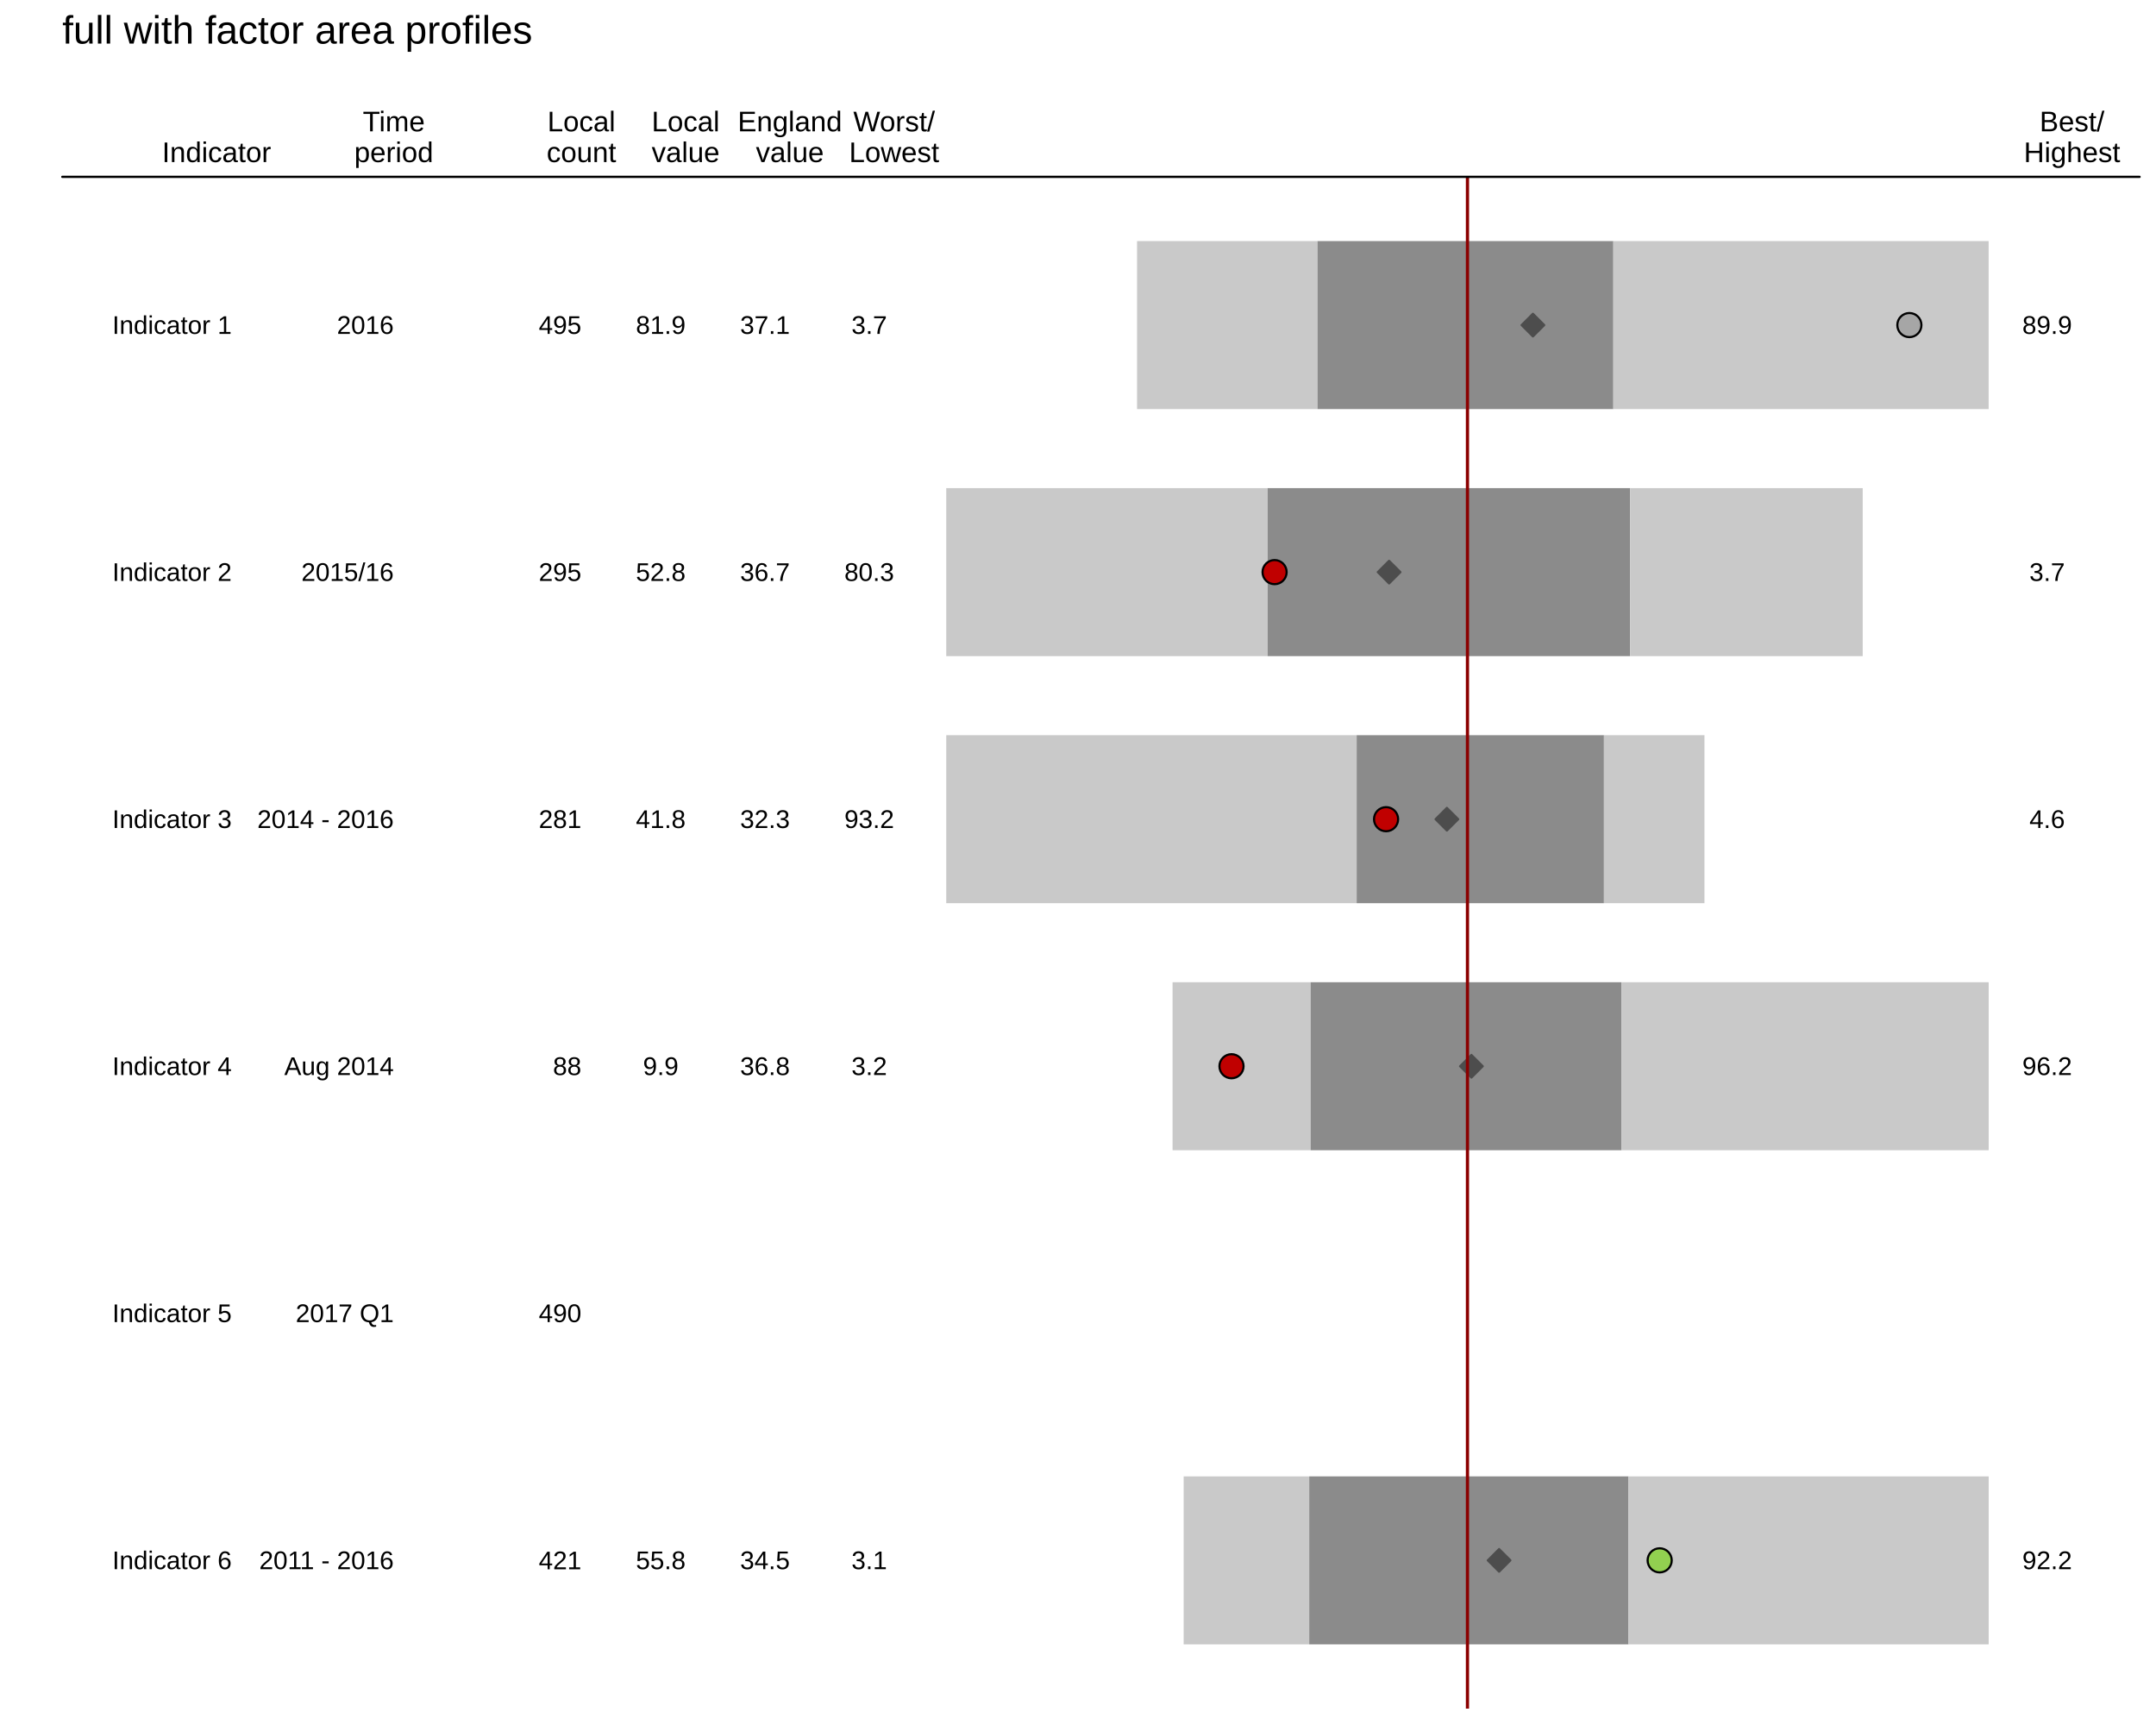
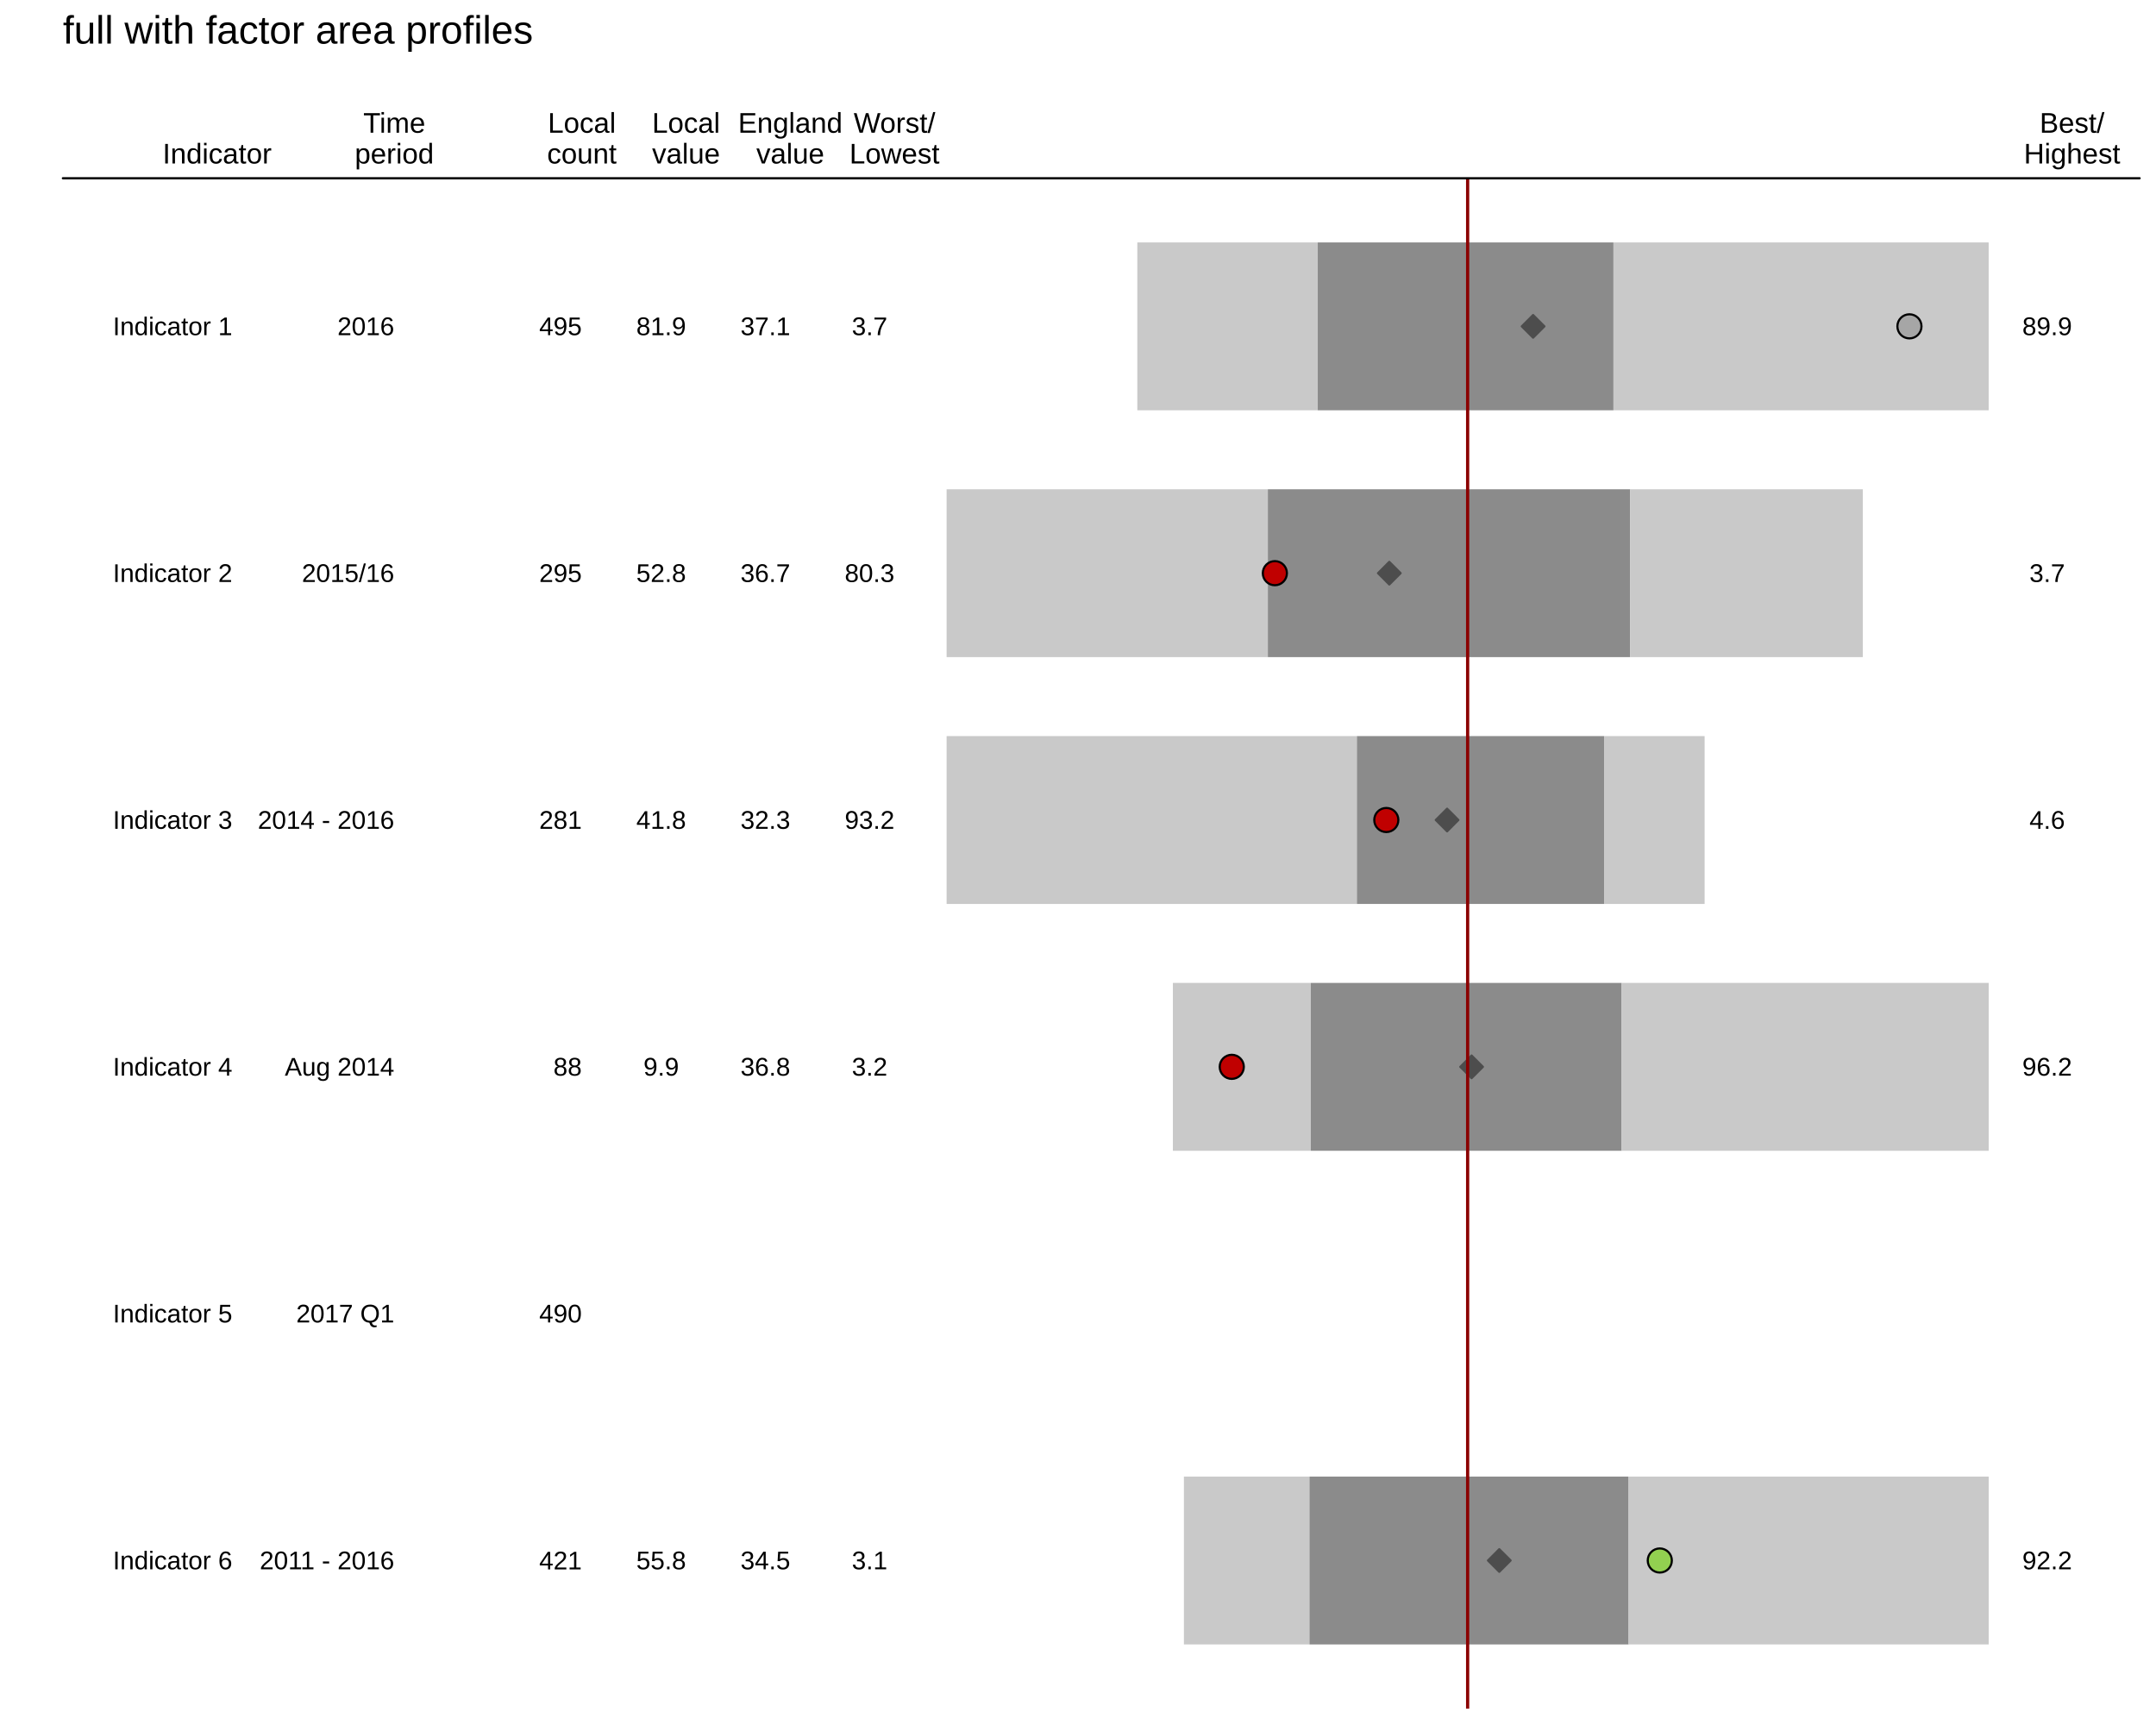
<svg xmlns="http://www.w3.org/2000/svg" viewBox="0 0 720.00 576.00">
  <defs>
    <style type="text/css">
    line, polyline, polygon, path, rect, circle {
      fill: none;
      stroke: #000000;
      stroke-linecap: round;
      stroke-linejoin: round;
      stroke-miterlimit: 10.00;
    }
  </style>
  </defs>
  <rect width="100%" height="100%" style="stroke: none; fill: #FFFFFF;" />
  <defs>
-     <clipPath id="cpMjAuODB8NzE0LjUyfDU3MC41Mnw1OS4wNQ==">
-       <rect x="20.80" y="59.05" width="693.72" height="511.47" />
+     <clipPath id="cpMjEuMDF8NzE0LjUyfDU3MC41Mnw1OS41Mg==">
+       <rect x="21.01" y="59.52" width="693.51" height="511.00" />
    </clipPath>
  </defs>
-   <rect x="316.00" y="492.98" width="79.28" height="56.10" style="stroke-width: 1.07; stroke: none; stroke-linecap: square; stroke-linejoin: miter; fill: #FFFFFF;" clip-path="url(#cpMjAuODB8NzE0LjUyfDU3MC41Mnw1OS4wNQ==)" />
-   <rect x="395.28" y="492.98" width="41.94" height="56.10" style="stroke-width: 1.07; stroke: none; stroke-linecap: square; stroke-linejoin: miter; fill: #C9C9C9;" clip-path="url(#cpMjAuODB8NzE0LjUyfDU3MC41Mnw1OS4wNQ==)" />
-   <rect x="437.22" y="492.98" width="106.61" height="56.10" style="stroke-width: 1.07; stroke: none; stroke-linecap: square; stroke-linejoin: miter; fill: #8B8B8B;" clip-path="url(#cpMjAuODB8NzE0LjUyfDU3MC41Mnw1OS4wNQ==)" />
-   <rect x="543.83" y="492.98" width="120.29" height="56.10" style="stroke-width: 1.07; stroke: none; stroke-linecap: square; stroke-linejoin: miter; fill: #C9C9C9;" clip-path="url(#cpMjAuODB8NzE0LjUyfDU3MC41Mnw1OS4wNQ==)" />
-   <rect x="316.00" y="327.98" width="75.58" height="56.10" style="stroke-width: 1.07; stroke: none; stroke-linecap: square; stroke-linejoin: miter; fill: #FFFFFF;" clip-path="url(#cpMjAuODB8NzE0LjUyfDU3MC41Mnw1OS4wNQ==)" />
-   <rect x="391.58" y="327.98" width="46.08" height="56.10" style="stroke-width: 1.07; stroke: none; stroke-linecap: square; stroke-linejoin: miter; fill: #C9C9C9;" clip-path="url(#cpMjAuODB8NzE0LjUyfDU3MC41Mnw1OS4wNQ==)" />
-   <rect x="437.67" y="327.98" width="103.84" height="56.10" style="stroke-width: 1.07; stroke: none; stroke-linecap: square; stroke-linejoin: miter; fill: #8B8B8B;" clip-path="url(#cpMjAuODB8NzE0LjUyfDU3MC41Mnw1OS4wNQ==)" />
-   <rect x="541.51" y="327.98" width="122.61" height="56.10" style="stroke-width: 1.07; stroke: none; stroke-linecap: square; stroke-linejoin: miter; fill: #C9C9C9;" clip-path="url(#cpMjAuODB8NzE0LjUyfDU3MC41Mnw1OS4wNQ==)" />
-   <rect x="316.00" y="245.49" width="0.00" height="56.10" style="stroke-width: 1.07; stroke: none; stroke-linecap: square; stroke-linejoin: miter; fill: #FFFFFF;" clip-path="url(#cpMjAuODB8NzE0LjUyfDU3MC41Mnw1OS4wNQ==)" />
-   <rect x="316.00" y="245.49" width="137.06" height="56.10" style="stroke-width: 1.07; stroke: none; stroke-linecap: square; stroke-linejoin: miter; fill: #C9C9C9;" clip-path="url(#cpMjAuODB8NzE0LjUyfDU3MC41Mnw1OS4wNQ==)" />
-   <rect x="453.06" y="245.49" width="82.58" height="56.10" style="stroke-width: 1.07; stroke: none; stroke-linecap: square; stroke-linejoin: miter; fill: #8B8B8B;" clip-path="url(#cpMjAuODB8NzE0LjUyfDU3MC41Mnw1OS4wNQ==)" />
-   <rect x="535.63" y="245.49" width="33.58" height="56.10" style="stroke-width: 1.07; stroke: none; stroke-linecap: square; stroke-linejoin: miter; fill: #C9C9C9;" clip-path="url(#cpMjAuODB8NzE0LjUyfDU3MC41Mnw1OS4wNQ==)" />
-   <rect x="316.00" y="162.99" width="0.00" height="56.10" style="stroke-width: 1.07; stroke: none; stroke-linecap: square; stroke-linejoin: miter; fill: #FFFFFF;" clip-path="url(#cpMjAuODB8NzE0LjUyfDU3MC41Mnw1OS4wNQ==)" />
-   <rect x="316.00" y="162.99" width="107.31" height="56.10" style="stroke-width: 1.07; stroke: none; stroke-linecap: square; stroke-linejoin: miter; fill: #C9C9C9;" clip-path="url(#cpMjAuODB8NzE0LjUyfDU3MC41Mnw1OS4wNQ==)" />
-   <rect x="423.32" y="162.99" width="121.06" height="56.10" style="stroke-width: 1.07; stroke: none; stroke-linecap: square; stroke-linejoin: miter; fill: #8B8B8B;" clip-path="url(#cpMjAuODB8NzE0LjUyfDU3MC41Mnw1OS4wNQ==)" />
-   <rect x="544.37" y="162.99" width="77.69" height="56.10" style="stroke-width: 1.07; stroke: none; stroke-linecap: square; stroke-linejoin: miter; fill: #C9C9C9;" clip-path="url(#cpMjAuODB8NzE0LjUyfDU3MC41Mnw1OS4wNQ==)" />
-   <rect x="316.00" y="80.50" width="63.71" height="56.10" style="stroke-width: 1.07; stroke: none; stroke-linecap: square; stroke-linejoin: miter; fill: #FFFFFF;" clip-path="url(#cpMjAuODB8NzE0LjUyfDU3MC41Mnw1OS4wNQ==)" />
-   <rect x="379.72" y="80.50" width="60.27" height="56.10" style="stroke-width: 1.07; stroke: none; stroke-linecap: square; stroke-linejoin: miter; fill: #C9C9C9;" clip-path="url(#cpMjAuODB8NzE0LjUyfDU3MC41Mnw1OS4wNQ==)" />
-   <rect x="439.99" y="80.50" width="98.78" height="56.10" style="stroke-width: 1.07; stroke: none; stroke-linecap: square; stroke-linejoin: miter; fill: #8B8B8B;" clip-path="url(#cpMjAuODB8NzE0LjUyfDU3MC41Mnw1OS4wNQ==)" />
-   <rect x="538.77" y="80.50" width="125.34" height="56.10" style="stroke-width: 1.07; stroke: none; stroke-linecap: square; stroke-linejoin: miter; fill: #C9C9C9;" clip-path="url(#cpMjAuODB8NzE0LjUyfDU3MC41Mnw1OS4wNQ==)" />
-   <polygon points="511.92,112.34 515.71,108.55 511.92,104.76 508.13,108.55 " style="stroke-width: 0.71; stroke: #4D4D4D; fill: #4D4D4D;" clip-path="url(#cpMjAuODB8NzE0LjUyfDU3MC41Mnw1OS4wNQ==)" />
-   <polygon points="463.89,194.83 467.68,191.04 463.89,187.26 460.10,191.04 " style="stroke-width: 0.71; stroke: #4D4D4D; fill: #4D4D4D;" clip-path="url(#cpMjAuODB8NzE0LjUyfDU3MC41Mnw1OS4wNQ==)" />
-   <polygon points="483.19,277.33 486.98,273.54 483.19,269.75 479.40,273.54 " style="stroke-width: 0.71; stroke: #4D4D4D; fill: #4D4D4D;" clip-path="url(#cpMjAuODB8NzE0LjUyfDU3MC41Mnw1OS4wNQ==)" />
-   <polygon points="491.38,359.82 495.17,356.03 491.38,352.25 487.59,356.03 " style="stroke-width: 0.71; stroke: #4D4D4D; fill: #4D4D4D;" clip-path="url(#cpMjAuODB8NzE0LjUyfDU3MC41Mnw1OS4wNQ==)" />
-   <polygon points="500.63,524.81 504.41,521.02 500.63,517.24 496.84,521.02 " style="stroke-width: 0.71; stroke: #4D4D4D; fill: #4D4D4D;" clip-path="url(#cpMjAuODB8NzE0LjUyfDU3MC41Mnw1OS4wNQ==)" />
-   <circle cx="637.64" cy="108.55" r="3.02pt" style="stroke-width: 0.71; fill: #A6A6A6;" clip-path="url(#cpMjAuODB8NzE0LjUyfDU3MC41Mnw1OS4wNQ==)" />
-   <circle cx="425.65" cy="191.04" r="3.02pt" style="stroke-width: 0.71; fill: #C00000;" clip-path="url(#cpMjAuODB8NzE0LjUyfDU3MC41Mnw1OS4wNQ==)" />
-   <circle cx="462.88" cy="273.54" r="3.02pt" style="stroke-width: 0.71; fill: #C00000;" clip-path="url(#cpMjAuODB8NzE0LjUyfDU3MC41Mnw1OS4wNQ==)" />
-   <circle cx="411.26" cy="356.03" r="3.02pt" style="stroke-width: 0.71; fill: #C00000;" clip-path="url(#cpMjAuODB8NzE0LjUyfDU3MC41Mnw1OS4wNQ==)" />
-   <circle cx="554.25" cy="521.02" r="3.02pt" style="stroke-width: 0.71; fill: #92D050;" clip-path="url(#cpMjAuODB8NzE0LjUyfDU3MC41Mnw1OS4wNQ==)" />
-   <line x1="490.06" y1="570.52" x2="490.06" y2="59.05" style="stroke-width: 1.07; stroke: #8B0000; stroke-linecap: butt;" clip-path="url(#cpMjAuODB8NzE0LjUyfDU3MC41Mnw1OS4wNQ==)" />
-   <g clip-path="url(#cpMjAuODB8NzE0LjUyfDU3MC41Mnw1OS4wNQ==)">
-     <text x="675.34" y="111.49" style="font-size: 8.54px; font-family: Liberation Sans;" textLength="16.62px" lengthAdjust="spacingAndGlyphs">89.9</text>
-   </g>
-   <g clip-path="url(#cpMjAuODB8NzE0LjUyfDU3MC41Mnw1OS4wNQ==)">
-     <text x="284.35" y="111.49" style="font-size: 8.54px; font-family: Liberation Sans;" textLength="14.25px" lengthAdjust="spacingAndGlyphs">3.7 </text>
-   </g>
-   <g clip-path="url(#cpMjAuODB8NzE0LjUyfDU3MC41Mnw1OS4wNQ==)">
-     <text x="677.71" y="193.98" style="font-size: 8.54px; font-family: Liberation Sans;" textLength="14.25px" lengthAdjust="spacingAndGlyphs">3.7 </text>
-   </g>
-   <g clip-path="url(#cpMjAuODB8NzE0LjUyfDU3MC41Mnw1OS4wNQ==)">
-     <text x="281.97" y="193.98" style="font-size: 8.54px; font-family: Liberation Sans;" textLength="16.62px" lengthAdjust="spacingAndGlyphs">80.3</text>
-   </g>
-   <g clip-path="url(#cpMjAuODB8NzE0LjUyfDU3MC41Mnw1OS4wNQ==)">
-     <text x="677.71" y="276.48" style="font-size: 8.54px; font-family: Liberation Sans;" textLength="14.25px" lengthAdjust="spacingAndGlyphs">4.6 </text>
-   </g>
-   <g clip-path="url(#cpMjAuODB8NzE0LjUyfDU3MC41Mnw1OS4wNQ==)">
-     <text x="281.97" y="276.48" style="font-size: 8.54px; font-family: Liberation Sans;" textLength="16.62px" lengthAdjust="spacingAndGlyphs">93.2</text>
-   </g>
-   <g clip-path="url(#cpMjAuODB8NzE0LjUyfDU3MC41Mnw1OS4wNQ==)">
-     <text x="675.34" y="358.97" style="font-size: 8.54px; font-family: Liberation Sans;" textLength="16.62px" lengthAdjust="spacingAndGlyphs">96.2</text>
-   </g>
-   <g clip-path="url(#cpMjAuODB8NzE0LjUyfDU3MC41Mnw1OS4wNQ==)">
-     <text x="284.35" y="358.97" style="font-size: 8.54px; font-family: Liberation Sans;" textLength="14.25px" lengthAdjust="spacingAndGlyphs">3.2 </text>
-   </g>
-   <g clip-path="url(#cpMjAuODB8NzE0LjUyfDU3MC41Mnw1OS4wNQ==)">
-     <text x="675.34" y="523.96" style="font-size: 8.54px; font-family: Liberation Sans;" textLength="16.62px" lengthAdjust="spacingAndGlyphs">92.2</text>
-   </g>
-   <g clip-path="url(#cpMjAuODB8NzE0LjUyfDU3MC41Mnw1OS4wNQ==)">
-     <text x="284.35" y="523.96" style="font-size: 8.54px; font-family: Liberation Sans;" textLength="14.25px" lengthAdjust="spacingAndGlyphs">3.1 </text>
-   </g>
-   <g clip-path="url(#cpMjAuODB8NzE0LjUyfDU3MC41Mnw1OS4wNQ==)">
-     <text x="247.16" y="111.49" style="font-size: 8.54px; font-family: Liberation Sans;" textLength="16.62px" lengthAdjust="spacingAndGlyphs">37.1</text>
-   </g>
-   <g clip-path="url(#cpMjAuODB8NzE0LjUyfDU3MC41Mnw1OS4wNQ==)">
-     <text x="247.16" y="193.98" style="font-size: 8.54px; font-family: Liberation Sans;" textLength="16.62px" lengthAdjust="spacingAndGlyphs">36.7</text>
-   </g>
-   <g clip-path="url(#cpMjAuODB8NzE0LjUyfDU3MC41Mnw1OS4wNQ==)">
-     <text x="247.16" y="276.48" style="font-size: 8.54px; font-family: Liberation Sans;" textLength="16.62px" lengthAdjust="spacingAndGlyphs">32.3</text>
-   </g>
-   <g clip-path="url(#cpMjAuODB8NzE0LjUyfDU3MC41Mnw1OS4wNQ==)">
-     <text x="247.16" y="358.97" style="font-size: 8.54px; font-family: Liberation Sans;" textLength="16.62px" lengthAdjust="spacingAndGlyphs">36.8</text>
-   </g>
-   <g clip-path="url(#cpMjAuODB8NzE0LjUyfDU3MC41Mnw1OS4wNQ==)">
-     <text x="247.16" y="523.96" style="font-size: 8.54px; font-family: Liberation Sans;" textLength="16.62px" lengthAdjust="spacingAndGlyphs">34.5</text>
-   </g>
-   <g clip-path="url(#cpMjAuODB8NzE0LjUyfDU3MC41Mnw1OS4wNQ==)">
-     <text x="212.35" y="111.49" style="font-size: 8.54px; font-family: Liberation Sans;" textLength="16.62px" lengthAdjust="spacingAndGlyphs">81.9</text>
-   </g>
-   <g clip-path="url(#cpMjAuODB8NzE0LjUyfDU3MC41Mnw1OS4wNQ==)">
-     <text x="212.35" y="193.98" style="font-size: 8.54px; font-family: Liberation Sans;" textLength="16.62px" lengthAdjust="spacingAndGlyphs">52.8</text>
-   </g>
-   <g clip-path="url(#cpMjAuODB8NzE0LjUyfDU3MC41Mnw1OS4wNQ==)">
-     <text x="212.35" y="276.48" style="font-size: 8.54px; font-family: Liberation Sans;" textLength="16.62px" lengthAdjust="spacingAndGlyphs">41.8</text>
-   </g>
-   <g clip-path="url(#cpMjAuODB8NzE0LjUyfDU3MC41Mnw1OS4wNQ==)">
-     <text x="214.72" y="358.97" style="font-size: 8.54px; font-family: Liberation Sans;" textLength="14.25px" lengthAdjust="spacingAndGlyphs">9.9 </text>
-   </g>
-   <g clip-path="url(#cpMjAuODB8NzE0LjUyfDU3MC41Mnw1OS4wNQ==)">
-     <text x="212.35" y="523.96" style="font-size: 8.54px; font-family: Liberation Sans;" textLength="16.62px" lengthAdjust="spacingAndGlyphs">55.8</text>
-   </g>
-   <g clip-path="url(#cpMjAuODB8NzE0LjUyfDU3MC41Mnw1OS4wNQ==)">
-     <text x="179.91" y="111.49" style="font-size: 8.54px; font-family: Liberation Sans;" textLength="14.25px" lengthAdjust="spacingAndGlyphs">495</text>
-   </g>
-   <g clip-path="url(#cpMjAuODB8NzE0LjUyfDU3MC41Mnw1OS4wNQ==)">
-     <text x="179.91" y="193.98" style="font-size: 8.54px; font-family: Liberation Sans;" textLength="14.25px" lengthAdjust="spacingAndGlyphs">295</text>
-   </g>
-   <g clip-path="url(#cpMjAuODB8NzE0LjUyfDU3MC41Mnw1OS4wNQ==)">
-     <text x="179.91" y="276.48" style="font-size: 8.54px; font-family: Liberation Sans;" textLength="14.25px" lengthAdjust="spacingAndGlyphs">281</text>
-   </g>
-   <g clip-path="url(#cpMjAuODB8NzE0LjUyfDU3MC41Mnw1OS4wNQ==)">
-     <text x="184.66" y="358.97" style="font-size: 8.54px; font-family: Liberation Sans;" textLength="9.50px" lengthAdjust="spacingAndGlyphs">88</text>
-   </g>
-   <g clip-path="url(#cpMjAuODB8NzE0LjUyfDU3MC41Mnw1OS4wNQ==)">
-     <text x="179.91" y="441.47" style="font-size: 8.54px; font-family: Liberation Sans;" textLength="14.25px" lengthAdjust="spacingAndGlyphs">490</text>
-   </g>
-   <g clip-path="url(#cpMjAuODB8NzE0LjUyfDU3MC41Mnw1OS4wNQ==)">
-     <text x="179.91" y="524.00" style="font-size: 8.54px; font-family: Liberation Sans;" textLength="14.25px" lengthAdjust="spacingAndGlyphs">421</text>
-   </g>
-   <g clip-path="url(#cpMjAuODB8NzE0LjUyfDU3MC41Mnw1OS4wNQ==)">
-     <text x="112.50" y="111.49" style="font-size: 8.54px; font-family: Liberation Sans;" textLength="19.00px" lengthAdjust="spacingAndGlyphs">2016</text>
-   </g>
-   <g clip-path="url(#cpMjAuODB8NzE0LjUyfDU3MC41Mnw1OS4wNQ==)">
-     <text x="100.63" y="193.98" style="font-size: 8.54px; font-family: Liberation Sans;" textLength="30.88px" lengthAdjust="spacingAndGlyphs">2015/16</text>
-   </g>
-   <g clip-path="url(#cpMjAuODB8NzE0LjUyfDU3MC41Mnw1OS4wNQ==)">
-     <text x="85.91" y="276.48" style="font-size: 8.54px; font-family: Liberation Sans;" textLength="45.59px" lengthAdjust="spacingAndGlyphs">2014 - 2016</text>
-   </g>
-   <g clip-path="url(#cpMjAuODB8NzE0LjUyfDU3MC41Mnw1OS4wNQ==)">
-     <text x="94.94" y="358.97" style="font-size: 8.54px; font-family: Liberation Sans;" textLength="36.56px" lengthAdjust="spacingAndGlyphs">Aug 2014</text>
-   </g>
-   <g clip-path="url(#cpMjAuODB8NzE0LjUyfDU3MC41Mnw1OS4wNQ==)">
-     <text x="98.74" y="441.47" style="font-size: 8.54px; font-family: Liberation Sans;" textLength="32.77px" lengthAdjust="spacingAndGlyphs">2017 Q1</text>
-   </g>
-   <g clip-path="url(#cpMjAuODB8NzE0LjUyfDU3MC41Mnw1OS4wNQ==)">
-     <text x="86.55" y="523.96" style="font-size: 8.54px; font-family: Liberation Sans;" textLength="44.95px" lengthAdjust="spacingAndGlyphs">2011 - 2016</text>
-   </g>
-   <g clip-path="url(#cpMjAuODB8NzE0LjUyfDU3MC41Mnw1OS4wNQ==)">
-     <text x="37.51" y="111.49" style="font-size: 8.54px; font-family: Liberation Sans;" textLength="39.88px" lengthAdjust="spacingAndGlyphs">Indicator 1</text>
-   </g>
-   <g clip-path="url(#cpMjAuODB8NzE0LjUyfDU3MC41Mnw1OS4wNQ==)">
-     <text x="37.51" y="193.98" style="font-size: 8.54px; font-family: Liberation Sans;" textLength="39.88px" lengthAdjust="spacingAndGlyphs">Indicator 2</text>
-   </g>
-   <g clip-path="url(#cpMjAuODB8NzE0LjUyfDU3MC41Mnw1OS4wNQ==)">
-     <text x="37.51" y="276.48" style="font-size: 8.54px; font-family: Liberation Sans;" textLength="39.88px" lengthAdjust="spacingAndGlyphs">Indicator 3</text>
-   </g>
-   <g clip-path="url(#cpMjAuODB8NzE0LjUyfDU3MC41Mnw1OS4wNQ==)">
-     <text x="37.51" y="358.97" style="font-size: 8.54px; font-family: Liberation Sans;" textLength="39.88px" lengthAdjust="spacingAndGlyphs">Indicator 4</text>
-   </g>
-   <g clip-path="url(#cpMjAuODB8NzE0LjUyfDU3MC41Mnw1OS4wNQ==)">
-     <text x="37.51" y="441.47" style="font-size: 8.54px; font-family: Liberation Sans;" textLength="39.88px" lengthAdjust="spacingAndGlyphs">Indicator 5</text>
-   </g>
-   <g clip-path="url(#cpMjAuODB8NzE0LjUyfDU3MC41Mnw1OS4wNQ==)">
-     <text x="37.51" y="523.96" style="font-size: 8.54px; font-family: Liberation Sans;" textLength="39.88px" lengthAdjust="spacingAndGlyphs">Indicator 6</text>
+   <rect x="316.12" y="493.05" width="79.25" height="56.05" style="stroke-width: 1.07; stroke: none; stroke-linecap: butt; fill: #FFFFFF;" clip-path="url(#cpMjEuMDF8NzE0LjUyfDU3MC41Mnw1OS41Mg==)" />
+   <rect x="395.37" y="493.05" width="41.92" height="56.05" style="stroke-width: 1.07; stroke: none; stroke-linecap: butt; fill: #C9C9C9;" clip-path="url(#cpMjEuMDF8NzE0LjUyfDU3MC41Mnw1OS41Mg==)" />
+   <rect x="437.30" y="493.05" width="106.58" height="56.05" style="stroke-width: 1.07; stroke: none; stroke-linecap: butt; fill: #8B8B8B;" clip-path="url(#cpMjEuMDF8NzE0LjUyfDU3MC41Mnw1OS41Mg==)" />
+   <rect x="543.88" y="493.05" width="120.25" height="56.05" style="stroke-width: 1.07; stroke: none; stroke-linecap: butt; fill: #C9C9C9;" clip-path="url(#cpMjEuMDF8NzE0LjUyfDU3MC41Mnw1OS41Mg==)" />
+   <rect x="316.12" y="328.21" width="75.56" height="56.05" style="stroke-width: 1.07; stroke: none; stroke-linecap: butt; fill: #FFFFFF;" clip-path="url(#cpMjEuMDF8NzE0LjUyfDU3MC41Mnw1OS41Mg==)" />
+   <rect x="391.68" y="328.21" width="46.07" height="56.05" style="stroke-width: 1.07; stroke: none; stroke-linecap: butt; fill: #C9C9C9;" clip-path="url(#cpMjEuMDF8NzE0LjUyfDU3MC41Mnw1OS41Mg==)" />
+   <rect x="437.75" y="328.21" width="103.81" height="56.05" style="stroke-width: 1.07; stroke: none; stroke-linecap: butt; fill: #8B8B8B;" clip-path="url(#cpMjEuMDF8NzE0LjUyfDU3MC41Mnw1OS41Mg==)" />
+   <rect x="541.56" y="328.21" width="122.57" height="56.05" style="stroke-width: 1.07; stroke: none; stroke-linecap: butt; fill: #C9C9C9;" clip-path="url(#cpMjEuMDF8NzE0LjUyfDU3MC41Mnw1OS41Mg==)" />
+   <rect x="316.12" y="245.79" width="0.00" height="56.05" style="stroke-width: 1.07; stroke: none; stroke-linecap: butt; fill: #FFFFFF;" clip-path="url(#cpMjEuMDF8NzE0LjUyfDU3MC41Mnw1OS41Mg==)" />
+   <rect x="316.12" y="245.79" width="137.02" height="56.05" style="stroke-width: 1.07; stroke: none; stroke-linecap: butt; fill: #C9C9C9;" clip-path="url(#cpMjEuMDF8NzE0LjUyfDU3MC41Mnw1OS41Mg==)" />
+   <rect x="453.14" y="245.79" width="82.55" height="56.05" style="stroke-width: 1.07; stroke: none; stroke-linecap: butt; fill: #8B8B8B;" clip-path="url(#cpMjEuMDF8NzE0LjUyfDU3MC41Mnw1OS41Mg==)" />
+   <rect x="535.69" y="245.79" width="33.57" height="56.05" style="stroke-width: 1.07; stroke: none; stroke-linecap: butt; fill: #C9C9C9;" clip-path="url(#cpMjEuMDF8NzE0LjUyfDU3MC41Mnw1OS41Mg==)" />
+   <rect x="316.12" y="163.37" width="0.00" height="56.05" style="stroke-width: 1.07; stroke: none; stroke-linecap: butt; fill: #FFFFFF;" clip-path="url(#cpMjEuMDF8NzE0LjUyfDU3MC41Mnw1OS41Mg==)" />
+   <rect x="316.12" y="163.37" width="107.28" height="56.05" style="stroke-width: 1.07; stroke: none; stroke-linecap: butt; fill: #C9C9C9;" clip-path="url(#cpMjEuMDF8NzE0LjUyfDU3MC41Mnw1OS41Mg==)" />
+   <rect x="423.40" y="163.37" width="121.02" height="56.05" style="stroke-width: 1.07; stroke: none; stroke-linecap: butt; fill: #8B8B8B;" clip-path="url(#cpMjEuMDF8NzE0LjUyfDU3MC41Mnw1OS41Mg==)" />
+   <rect x="544.42" y="163.37" width="77.67" height="56.05" style="stroke-width: 1.07; stroke: none; stroke-linecap: butt; fill: #C9C9C9;" clip-path="url(#cpMjEuMDF8NzE0LjUyfDU3MC41Mnw1OS41Mg==)" />
+   <rect x="316.12" y="80.95" width="63.70" height="56.05" style="stroke-width: 1.07; stroke: none; stroke-linecap: butt; fill: #FFFFFF;" clip-path="url(#cpMjEuMDF8NzE0LjUyfDU3MC41Mnw1OS41Mg==)" />
+   <rect x="379.81" y="80.95" width="60.26" height="56.05" style="stroke-width: 1.07; stroke: none; stroke-linecap: butt; fill: #C9C9C9;" clip-path="url(#cpMjEuMDF8NzE0LjUyfDU3MC41Mnw1OS41Mg==)" />
+   <rect x="440.07" y="80.95" width="98.75" height="56.05" style="stroke-width: 1.07; stroke: none; stroke-linecap: butt; fill: #8B8B8B;" clip-path="url(#cpMjEuMDF8NzE0LjUyfDU3MC41Mnw1OS41Mg==)" />
+   <rect x="538.82" y="80.95" width="125.30" height="56.05" style="stroke-width: 1.07; stroke: none; stroke-linecap: butt; fill: #C9C9C9;" clip-path="url(#cpMjEuMDF8NzE0LjUyfDU3MC41Mnw1OS41Mg==)" />
+   <polygon points="511.98,112.76 515.77,108.97 511.98,105.18 508.19,108.97 " style="stroke-width: 0.71; stroke: #4D4D4D; fill: #4D4D4D;" clip-path="url(#cpMjEuMDF8NzE0LjUyfDU3MC41Mnw1OS41Mg==)" />
+   <polygon points="463.96,195.18 467.75,191.39 463.96,187.60 460.18,191.39 " style="stroke-width: 0.71; stroke: #4D4D4D; fill: #4D4D4D;" clip-path="url(#cpMjEuMDF8NzE0LjUyfDU3MC41Mnw1OS41Mg==)" />
+   <polygon points="483.26,277.60 487.04,273.81 483.26,270.02 479.47,273.81 " style="stroke-width: 0.71; stroke: #4D4D4D; fill: #4D4D4D;" clip-path="url(#cpMjEuMDF8NzE0LjUyfDU3MC41Mnw1OS41Mg==)" />
+   <polygon points="491.44,360.02 495.23,356.23 491.44,352.44 487.66,356.23 " style="stroke-width: 0.71; stroke: #4D4D4D; fill: #4D4D4D;" clip-path="url(#cpMjEuMDF8NzE0LjUyfDU3MC41Mnw1OS41Mg==)" />
+   <polygon points="500.69,524.86 504.48,521.07 500.69,517.28 496.90,521.07 " style="stroke-width: 0.71; stroke: #4D4D4D; fill: #4D4D4D;" clip-path="url(#cpMjEuMDF8NzE0LjUyfDU3MC41Mnw1OS41Mg==)" />
+   <circle cx="637.66" cy="108.97" r="3.02pt" style="stroke-width: 0.71; fill: #A6A6A6;" clip-path="url(#cpMjEuMDF8NzE0LjUyfDU3MC41Mnw1OS41Mg==)" />
+   <circle cx="425.74" cy="191.39" r="3.02pt" style="stroke-width: 0.71; fill: #C00000;" clip-path="url(#cpMjEuMDF8NzE0LjUyfDU3MC41Mnw1OS41Mg==)" />
+   <circle cx="462.96" cy="273.81" r="3.02pt" style="stroke-width: 0.71; fill: #C00000;" clip-path="url(#cpMjEuMDF8NzE0LjUyfDU3MC41Mnw1OS41Mg==)" />
+   <circle cx="411.35" cy="356.23" r="3.02pt" style="stroke-width: 0.71; fill: #C00000;" clip-path="url(#cpMjEuMDF8NzE0LjUyfDU3MC41Mnw1OS41Mg==)" />
+   <circle cx="554.29" cy="521.07" r="3.02pt" style="stroke-width: 0.71; fill: #92D050;" clip-path="url(#cpMjEuMDF8NzE0LjUyfDU3MC41Mnw1OS41Mg==)" />
+   <line x1="490.12" y1="570.52" x2="490.12" y2="59.52" style="stroke-width: 1.07; stroke: #8B0000; stroke-linecap: butt;" clip-path="url(#cpMjEuMDF8NzE0LjUyfDU3MC41Mnw1OS41Mg==)" />
+   <g clip-path="url(#cpMjEuMDF8NzE0LjUyfDU3MC41Mnw1OS41Mg==)">
+     <text x="675.34" y="111.91" style="font-size: 8.54px; font-family: Liberation Sans;" textLength="16.62px" lengthAdjust="spacingAndGlyphs">89.9</text>
+   </g>
+   <g clip-path="url(#cpMjEuMDF8NzE0LjUyfDU3MC41Mnw1OS41Mg==)">
+     <text x="284.47" y="111.91" style="font-size: 8.54px; font-family: Liberation Sans;" textLength="14.25px" lengthAdjust="spacingAndGlyphs">3.7 </text>
+   </g>
+   <g clip-path="url(#cpMjEuMDF8NzE0LjUyfDU3MC41Mnw1OS41Mg==)">
+     <text x="677.72" y="194.33" style="font-size: 8.54px; font-family: Liberation Sans;" textLength="14.25px" lengthAdjust="spacingAndGlyphs">3.7 </text>
+   </g>
+   <g clip-path="url(#cpMjEuMDF8NzE0LjUyfDU3MC41Mnw1OS41Mg==)">
+     <text x="282.09" y="194.33" style="font-size: 8.54px; font-family: Liberation Sans;" textLength="16.62px" lengthAdjust="spacingAndGlyphs">80.3</text>
+   </g>
+   <g clip-path="url(#cpMjEuMDF8NzE0LjUyfDU3MC41Mnw1OS41Mg==)">
+     <text x="677.72" y="276.75" style="font-size: 8.54px; font-family: Liberation Sans;" textLength="14.25px" lengthAdjust="spacingAndGlyphs">4.6 </text>
+   </g>
+   <g clip-path="url(#cpMjEuMDF8NzE0LjUyfDU3MC41Mnw1OS41Mg==)">
+     <text x="282.09" y="276.75" style="font-size: 8.54px; font-family: Liberation Sans;" textLength="16.62px" lengthAdjust="spacingAndGlyphs">93.2</text>
+   </g>
+   <g clip-path="url(#cpMjEuMDF8NzE0LjUyfDU3MC41Mnw1OS41Mg==)">
+     <text x="675.34" y="359.17" style="font-size: 8.54px; font-family: Liberation Sans;" textLength="16.62px" lengthAdjust="spacingAndGlyphs">96.2</text>
+   </g>
+   <g clip-path="url(#cpMjEuMDF8NzE0LjUyfDU3MC41Mnw1OS41Mg==)">
+     <text x="284.47" y="359.17" style="font-size: 8.54px; font-family: Liberation Sans;" textLength="14.25px" lengthAdjust="spacingAndGlyphs">3.2 </text>
+   </g>
+   <g clip-path="url(#cpMjEuMDF8NzE0LjUyfDU3MC41Mnw1OS41Mg==)">
+     <text x="675.34" y="524.01" style="font-size: 8.54px; font-family: Liberation Sans;" textLength="16.62px" lengthAdjust="spacingAndGlyphs">92.2</text>
+   </g>
+   <g clip-path="url(#cpMjEuMDF8NzE0LjUyfDU3MC41Mnw1OS41Mg==)">
+     <text x="284.47" y="524.01" style="font-size: 8.54px; font-family: Liberation Sans;" textLength="14.25px" lengthAdjust="spacingAndGlyphs">3.1 </text>
+   </g>
+   <g clip-path="url(#cpMjEuMDF8NzE0LjUyfDU3MC41Mnw1OS41Mg==)">
+     <text x="247.29" y="111.91" style="font-size: 8.54px; font-family: Liberation Sans;" textLength="16.62px" lengthAdjust="spacingAndGlyphs">37.1</text>
+   </g>
+   <g clip-path="url(#cpMjEuMDF8NzE0LjUyfDU3MC41Mnw1OS41Mg==)">
+     <text x="247.29" y="194.33" style="font-size: 8.54px; font-family: Liberation Sans;" textLength="16.62px" lengthAdjust="spacingAndGlyphs">36.7</text>
+   </g>
+   <g clip-path="url(#cpMjEuMDF8NzE0LjUyfDU3MC41Mnw1OS41Mg==)">
+     <text x="247.29" y="276.75" style="font-size: 8.54px; font-family: Liberation Sans;" textLength="16.62px" lengthAdjust="spacingAndGlyphs">32.3</text>
+   </g>
+   <g clip-path="url(#cpMjEuMDF8NzE0LjUyfDU3MC41Mnw1OS41Mg==)">
+     <text x="247.29" y="359.17" style="font-size: 8.54px; font-family: Liberation Sans;" textLength="16.62px" lengthAdjust="spacingAndGlyphs">36.8</text>
+   </g>
+   <g clip-path="url(#cpMjEuMDF8NzE0LjUyfDU3MC41Mnw1OS41Mg==)">
+     <text x="247.29" y="524.01" style="font-size: 8.54px; font-family: Liberation Sans;" textLength="16.62px" lengthAdjust="spacingAndGlyphs">34.5</text>
+   </g>
+   <g clip-path="url(#cpMjEuMDF8NzE0LjUyfDU3MC41Mnw1OS41Mg==)">
+     <text x="212.49" y="111.91" style="font-size: 8.54px; font-family: Liberation Sans;" textLength="16.62px" lengthAdjust="spacingAndGlyphs">81.9</text>
+   </g>
+   <g clip-path="url(#cpMjEuMDF8NzE0LjUyfDU3MC41Mnw1OS41Mg==)">
+     <text x="212.49" y="194.33" style="font-size: 8.54px; font-family: Liberation Sans;" textLength="16.62px" lengthAdjust="spacingAndGlyphs">52.8</text>
+   </g>
+   <g clip-path="url(#cpMjEuMDF8NzE0LjUyfDU3MC41Mnw1OS41Mg==)">
+     <text x="212.49" y="276.75" style="font-size: 8.54px; font-family: Liberation Sans;" textLength="16.62px" lengthAdjust="spacingAndGlyphs">41.8</text>
+   </g>
+   <g clip-path="url(#cpMjEuMDF8NzE0LjUyfDU3MC41Mnw1OS41Mg==)">
+     <text x="214.87" y="359.17" style="font-size: 8.54px; font-family: Liberation Sans;" textLength="14.25px" lengthAdjust="spacingAndGlyphs">9.9 </text>
+   </g>
+   <g clip-path="url(#cpMjEuMDF8NzE0LjUyfDU3MC41Mnw1OS41Mg==)">
+     <text x="212.49" y="524.01" style="font-size: 8.54px; font-family: Liberation Sans;" textLength="16.62px" lengthAdjust="spacingAndGlyphs">55.8</text>
+   </g>
+   <g clip-path="url(#cpMjEuMDF8NzE0LjUyfDU3MC41Mnw1OS41Mg==)">
+     <text x="180.06" y="111.91" style="font-size: 8.54px; font-family: Liberation Sans;" textLength="14.25px" lengthAdjust="spacingAndGlyphs">495</text>
+   </g>
+   <g clip-path="url(#cpMjEuMDF8NzE0LjUyfDU3MC41Mnw1OS41Mg==)">
+     <text x="180.06" y="194.33" style="font-size: 8.54px; font-family: Liberation Sans;" textLength="14.25px" lengthAdjust="spacingAndGlyphs">295</text>
+   </g>
+   <g clip-path="url(#cpMjEuMDF8NzE0LjUyfDU3MC41Mnw1OS41Mg==)">
+     <text x="180.06" y="276.75" style="font-size: 8.54px; font-family: Liberation Sans;" textLength="14.25px" lengthAdjust="spacingAndGlyphs">281</text>
+   </g>
+   <g clip-path="url(#cpMjEuMDF8NzE0LjUyfDU3MC41Mnw1OS41Mg==)">
+     <text x="184.81" y="359.17" style="font-size: 8.54px; font-family: Liberation Sans;" textLength="9.50px" lengthAdjust="spacingAndGlyphs">88</text>
+   </g>
+   <g clip-path="url(#cpMjEuMDF8NzE0LjUyfDU3MC41Mnw1OS41Mg==)">
+     <text x="180.06" y="441.59" style="font-size: 8.54px; font-family: Liberation Sans;" textLength="14.25px" lengthAdjust="spacingAndGlyphs">490</text>
+   </g>
+   <g clip-path="url(#cpMjEuMDF8NzE0LjUyfDU3MC41Mnw1OS41Mg==)">
+     <text x="180.06" y="524.05" style="font-size: 8.54px; font-family: Liberation Sans;" textLength="14.25px" lengthAdjust="spacingAndGlyphs">421</text>
+   </g>
+   <g clip-path="url(#cpMjEuMDF8NzE0LjUyfDU3MC41Mnw1OS41Mg==)">
+     <text x="112.67" y="111.91" style="font-size: 8.54px; font-family: Liberation Sans;" textLength="19.00px" lengthAdjust="spacingAndGlyphs">2016</text>
+   </g>
+   <g clip-path="url(#cpMjEuMDF8NzE0LjUyfDU3MC41Mnw1OS41Mg==)">
+     <text x="100.80" y="194.33" style="font-size: 8.54px; font-family: Liberation Sans;" textLength="30.88px" lengthAdjust="spacingAndGlyphs">2015/16</text>
+   </g>
+   <g clip-path="url(#cpMjEuMDF8NzE0LjUyfDU3MC41Mnw1OS41Mg==)">
+     <text x="86.08" y="276.75" style="font-size: 8.54px; font-family: Liberation Sans;" textLength="45.59px" lengthAdjust="spacingAndGlyphs">2014 - 2016</text>
+   </g>
+   <g clip-path="url(#cpMjEuMDF8NzE0LjUyfDU3MC41Mnw1OS41Mg==)">
+     <text x="95.11" y="359.17" style="font-size: 8.54px; font-family: Liberation Sans;" textLength="36.56px" lengthAdjust="spacingAndGlyphs">Aug 2014</text>
+   </g>
+   <g clip-path="url(#cpMjEuMDF8NzE0LjUyfDU3MC41Mnw1OS41Mg==)">
+     <text x="98.91" y="441.59" style="font-size: 8.54px; font-family: Liberation Sans;" textLength="32.77px" lengthAdjust="spacingAndGlyphs">2017 Q1</text>
+   </g>
+   <g clip-path="url(#cpMjEuMDF8NzE0LjUyfDU3MC41Mnw1OS41Mg==)">
+     <text x="86.72" y="524.01" style="font-size: 8.54px; font-family: Liberation Sans;" textLength="44.95px" lengthAdjust="spacingAndGlyphs">2011 - 2016</text>
+   </g>
+   <g clip-path="url(#cpMjEuMDF8NzE0LjUyfDU3MC41Mnw1OS41Mg==)">
+     <text x="37.71" y="111.91" style="font-size: 8.54px; font-family: Liberation Sans;" textLength="39.88px" lengthAdjust="spacingAndGlyphs">Indicator 1</text>
+   </g>
+   <g clip-path="url(#cpMjEuMDF8NzE0LjUyfDU3MC41Mnw1OS41Mg==)">
+     <text x="37.71" y="194.33" style="font-size: 8.54px; font-family: Liberation Sans;" textLength="39.88px" lengthAdjust="spacingAndGlyphs">Indicator 2</text>
+   </g>
+   <g clip-path="url(#cpMjEuMDF8NzE0LjUyfDU3MC41Mnw1OS41Mg==)">
+     <text x="37.71" y="276.75" style="font-size: 8.54px; font-family: Liberation Sans;" textLength="39.88px" lengthAdjust="spacingAndGlyphs">Indicator 3</text>
+   </g>
+   <g clip-path="url(#cpMjEuMDF8NzE0LjUyfDU3MC41Mnw1OS41Mg==)">
+     <text x="37.71" y="359.17" style="font-size: 8.54px; font-family: Liberation Sans;" textLength="39.88px" lengthAdjust="spacingAndGlyphs">Indicator 4</text>
+   </g>
+   <g clip-path="url(#cpMjEuMDF8NzE0LjUyfDU3MC41Mnw1OS41Mg==)">
+     <text x="37.71" y="441.59" style="font-size: 8.54px; font-family: Liberation Sans;" textLength="39.88px" lengthAdjust="spacingAndGlyphs">Indicator 5</text>
+   </g>
+   <g clip-path="url(#cpMjEuMDF8NzE0LjUyfDU3MC41Mnw1OS41Mg==)">
+     <text x="37.71" y="524.01" style="font-size: 8.54px; font-family: Liberation Sans;" textLength="39.88px" lengthAdjust="spacingAndGlyphs">Indicator 6</text>
  </g>
  <defs>
    <clipPath id="cpMC4wMHw3MjAuMDB8NTc2LjAwfDAuMDA=">
      <rect x="0.00" y="0.00" width="720.00" height="576.00" />
    </clipPath>
  </defs>
-   <polyline points="20.80,59.05 714.52,59.05 " style="stroke-width: 0.75;" clip-path="url(#cpMC4wMHw3MjAuMDB8NTc2LjAwfDAuMDA=)" />
-   <g clip-path="url(#cpMC4wMHw3MjAuMDB8NTc2LjAwfDAuMDA=)">
-     <text x="54.11" y="54.12" style="font-size: 9.50px; font-family: Liberation Sans;" textLength="36.42px" lengthAdjust="spacingAndGlyphs">Indicator</text>
-   </g>
-   <g clip-path="url(#cpMC4wMHw3MjAuMDB8NTc2LjAwfDAuMDA=)">
-     <text x="121.14" y="43.85" style="font-size: 9.50px; font-family: Liberation Sans;" textLength="20.73px" lengthAdjust="spacingAndGlyphs">Time</text>
-   </g>
-   <g clip-path="url(#cpMC4wMHw3MjAuMDB8NTc2LjAwfDAuMDA=)">
-     <text x="118.31" y="54.12" style="font-size: 9.50px; font-family: Liberation Sans;" textLength="26.39px" lengthAdjust="spacingAndGlyphs">period</text>
-   </g>
-   <g clip-path="url(#cpMC4wMHw3MjAuMDB8NTc2LjAwfDAuMDA=)">
-     <text x="182.81" y="43.85" style="font-size: 9.50px; font-family: Liberation Sans;" textLength="22.70px" lengthAdjust="spacingAndGlyphs">Local</text>
-   </g>
-   <g clip-path="url(#cpMC4wMHw3MjAuMDB8NTc2LjAwfDAuMDA=)">
-     <text x="182.55" y="54.12" style="font-size: 9.50px; font-family: Liberation Sans;" textLength="23.23px" lengthAdjust="spacingAndGlyphs">count</text>
-   </g>
-   <g clip-path="url(#cpMC4wMHw3MjAuMDB8NTc2LjAwfDAuMDA=)">
-     <text x="217.62" y="43.85" style="font-size: 9.50px; font-family: Liberation Sans;" textLength="22.70px" lengthAdjust="spacingAndGlyphs">Local</text>
-   </g>
-   <g clip-path="url(#cpMC4wMHw3MjAuMDB8NTc2LjAwfDAuMDA=)">
-     <text x="217.62" y="54.12" style="font-size: 9.50px; font-family: Liberation Sans;" textLength="22.70px" lengthAdjust="spacingAndGlyphs">value</text>
-   </g>
-   <g clip-path="url(#cpMC4wMHw3MjAuMDB8NTc2LjAwfDAuMDA=)">
-     <text x="246.36" y="43.85" style="font-size: 9.50px; font-family: Liberation Sans;" textLength="34.86px" lengthAdjust="spacingAndGlyphs">England</text>
-   </g>
-   <g clip-path="url(#cpMC4wMHw3MjAuMDB8NTc2LjAwfDAuMDA=)">
-     <text x="252.43" y="54.12" style="font-size: 9.50px; font-family: Liberation Sans;" textLength="22.70px" lengthAdjust="spacingAndGlyphs">value</text>
-   </g>
-   <g clip-path="url(#cpMC4wMHw3MjAuMDB8NTc2LjAwfDAuMDA=)">
-     <text x="284.96" y="43.85" style="font-size: 9.50px; font-family: Liberation Sans;" textLength="27.27px" lengthAdjust="spacingAndGlyphs">Worst/</text>
-   </g>
-   <g clip-path="url(#cpMC4wMHw3MjAuMDB8NTc2LjAwfDAuMDA=)">
-     <text x="283.55" y="54.12" style="font-size: 9.50px; font-family: Liberation Sans;" textLength="30.09px" lengthAdjust="spacingAndGlyphs">Lowest</text>
-   </g>
-   <g clip-path="url(#cpMC4wMHw3MjAuMDB8NTc2LjAwfDAuMDA=)">
-     <text x="681.13" y="43.85" style="font-size: 9.50px; font-family: Liberation Sans;" textLength="21.66px" lengthAdjust="spacingAndGlyphs">Best/</text>
-   </g>
-   <g clip-path="url(#cpMC4wMHw3MjAuMDB8NTc2LjAwfDAuMDA=)">
-     <text x="675.86" y="54.12" style="font-size: 9.50px; font-family: Liberation Sans;" textLength="32.20px" lengthAdjust="spacingAndGlyphs">Highest</text>
-   </g>
-   <g clip-path="url(#cpMC4wMHw3MjAuMDB8NTc2LjAwfDAuMDA=)">
-     <text x="20.80" y="14.56" style="font-size: 13.20px; font-family: Liberation Sans;" textLength="156.77px" lengthAdjust="spacingAndGlyphs">full with factor area profiles</text>
+   <polyline points="21.01,59.52 714.52,59.52 " style="stroke-width: 0.75;" clip-path="url(#cpMC4wMHw3MjAuMDB8NTc2LjAwfDAuMDA=)" />
+   <g clip-path="url(#cpMC4wMHw3MjAuMDB8NTc2LjAwfDAuMDA=)">
+     <text x="54.30" y="54.59" style="font-size: 9.50px; font-family: Liberation Sans;" textLength="36.42px" lengthAdjust="spacingAndGlyphs">Indicator</text>
+   </g>
+   <g clip-path="url(#cpMC4wMHw3MjAuMDB8NTc2LjAwfDAuMDA=)">
+     <text x="121.31" y="44.32" style="font-size: 9.50px; font-family: Liberation Sans;" textLength="20.73px" lengthAdjust="spacingAndGlyphs">Time</text>
+   </g>
+   <g clip-path="url(#cpMC4wMHw3MjAuMDB8NTc2LjAwfDAuMDA=)">
+     <text x="118.48" y="54.59" style="font-size: 9.50px; font-family: Liberation Sans;" textLength="26.39px" lengthAdjust="spacingAndGlyphs">period</text>
+   </g>
+   <g clip-path="url(#cpMC4wMHw3MjAuMDB8NTc2LjAwfDAuMDA=)">
+     <text x="182.96" y="44.32" style="font-size: 9.50px; font-family: Liberation Sans;" textLength="22.70px" lengthAdjust="spacingAndGlyphs">Local</text>
+   </g>
+   <g clip-path="url(#cpMC4wMHw3MjAuMDB8NTc2LjAwfDAuMDA=)">
+     <text x="182.70" y="54.59" style="font-size: 9.50px; font-family: Liberation Sans;" textLength="23.23px" lengthAdjust="spacingAndGlyphs">count</text>
+   </g>
+   <g clip-path="url(#cpMC4wMHw3MjAuMDB8NTc2LjAwfDAuMDA=)">
+     <text x="217.76" y="44.32" style="font-size: 9.50px; font-family: Liberation Sans;" textLength="22.70px" lengthAdjust="spacingAndGlyphs">Local</text>
+   </g>
+   <g clip-path="url(#cpMC4wMHw3MjAuMDB8NTc2LjAwfDAuMDA=)">
+     <text x="217.76" y="54.59" style="font-size: 9.50px; font-family: Liberation Sans;" textLength="22.70px" lengthAdjust="spacingAndGlyphs">value</text>
+   </g>
+   <g clip-path="url(#cpMC4wMHw3MjAuMDB8NTc2LjAwfDAuMDA=)">
+     <text x="246.49" y="44.32" style="font-size: 9.50px; font-family: Liberation Sans;" textLength="34.86px" lengthAdjust="spacingAndGlyphs">England</text>
+   </g>
+   <g clip-path="url(#cpMC4wMHw3MjAuMDB8NTc2LjAwfDAuMDA=)">
+     <text x="252.57" y="54.59" style="font-size: 9.50px; font-family: Liberation Sans;" textLength="22.70px" lengthAdjust="spacingAndGlyphs">value</text>
+   </g>
+   <g clip-path="url(#cpMC4wMHw3MjAuMDB8NTc2LjAwfDAuMDA=)">
+     <text x="285.09" y="44.32" style="font-size: 9.50px; font-family: Liberation Sans;" textLength="27.27px" lengthAdjust="spacingAndGlyphs">Worst/</text>
+   </g>
+   <g clip-path="url(#cpMC4wMHw3MjAuMDB8NTc2LjAwfDAuMDA=)">
+     <text x="283.67" y="54.59" style="font-size: 9.50px; font-family: Liberation Sans;" textLength="30.09px" lengthAdjust="spacingAndGlyphs">Lowest</text>
+   </g>
+   <g clip-path="url(#cpMC4wMHw3MjAuMDB8NTc2LjAwfDAuMDA=)">
+     <text x="681.14" y="44.32" style="font-size: 9.50px; font-family: Liberation Sans;" textLength="21.66px" lengthAdjust="spacingAndGlyphs">Best/</text>
+   </g>
+   <g clip-path="url(#cpMC4wMHw3MjAuMDB8NTc2LjAwfDAuMDA=)">
+     <text x="675.87" y="54.59" style="font-size: 9.50px; font-family: Liberation Sans;" textLength="32.20px" lengthAdjust="spacingAndGlyphs">Highest</text>
+   </g>
+   <g clip-path="url(#cpMC4wMHw3MjAuMDB8NTc2LjAwfDAuMDA=)">
+     <text x="21.01" y="14.56" style="font-size: 13.20px; font-family: Liberation Sans;" textLength="156.77px" lengthAdjust="spacingAndGlyphs">full with factor area profiles</text>
  </g>
</svg>
